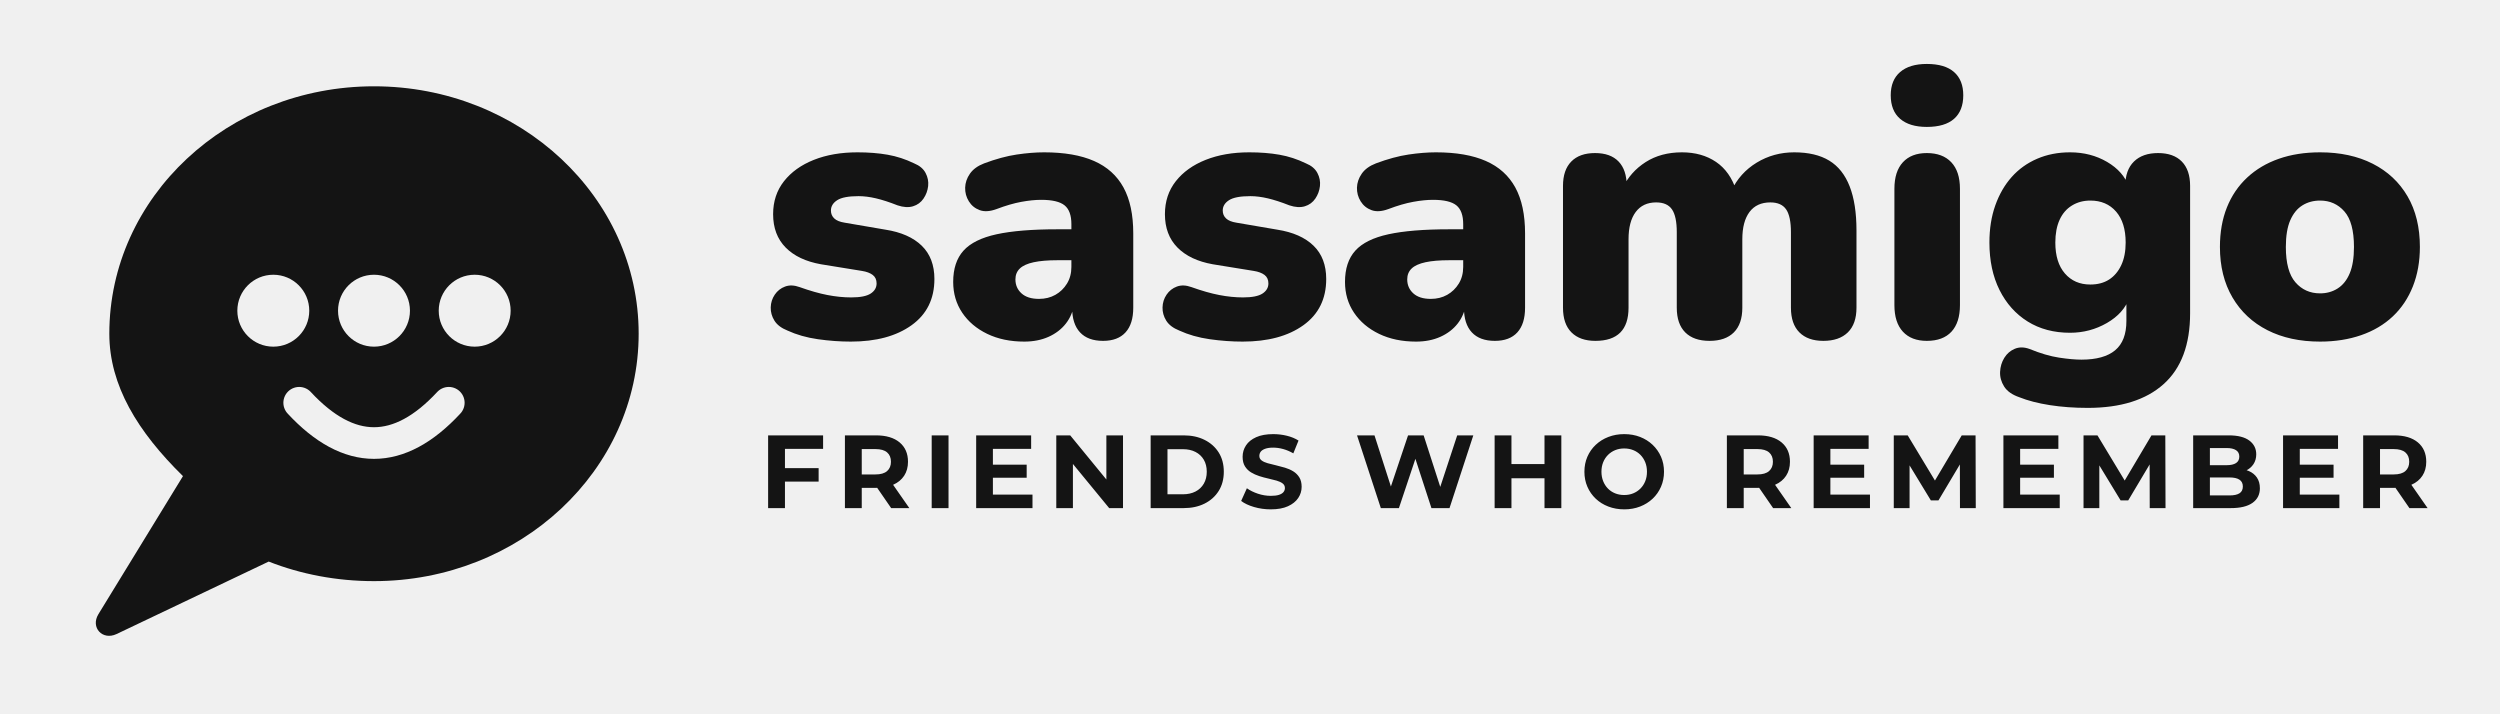
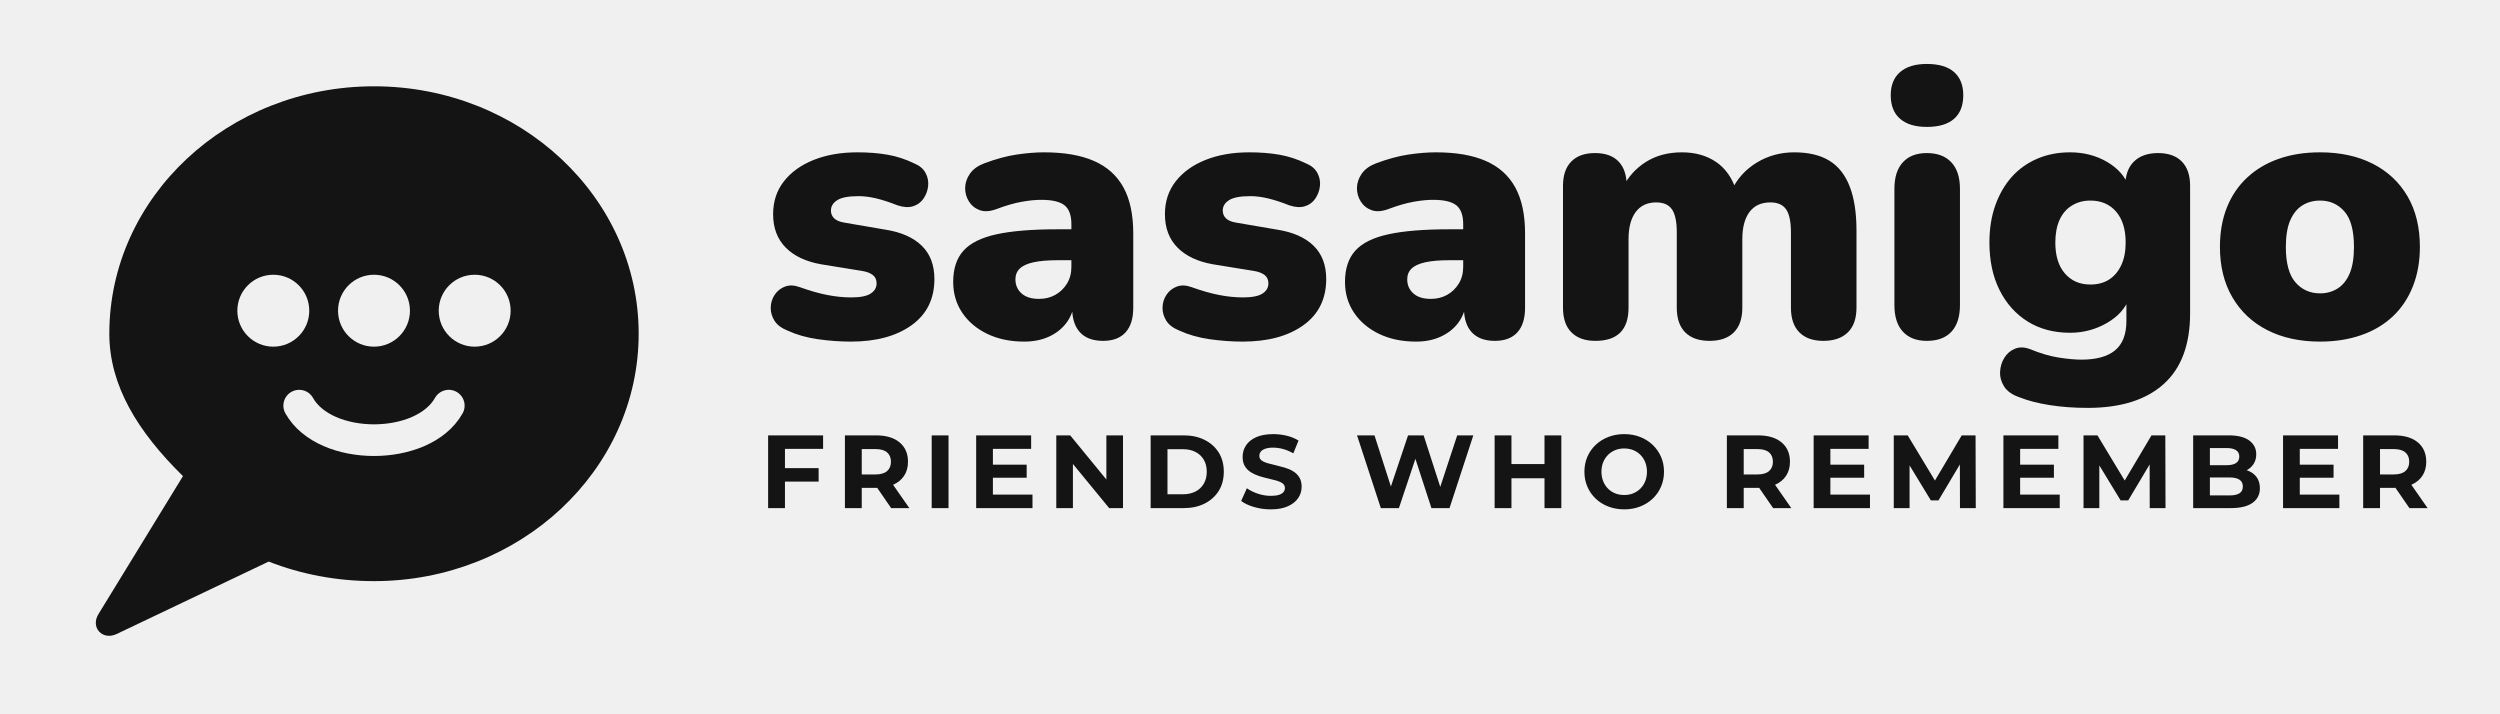
<svg xmlns="http://www.w3.org/2000/svg" viewBox="0 0 869 248" width="869" height="248" role="img" aria-label="Sasamigo — Friends who remember">
  <mask id="face-c" maskUnits="userSpaceOnUse" x="0" y="0" width="200" height="200">
    <rect width="200" height="200" fill="#fff" />
    <circle cx="71" cy="84" r="12.5" fill="#000" />
    <circle cx="106" cy="84" r="12.5" fill="#000" />
    <circle cx="141" cy="84" r="12.5" fill="#000" />
-     <path d="M80 116Q106 144 132 116" fill="none" stroke="#000" stroke-width="11" stroke-linecap="round" />
+     <path d="M80 117C89 133 123 133 132 117" fill="none" stroke="#000" stroke-width="11" stroke-linecap="round" />
  </mask>
  <g transform="translate(24.00 24.00) scale(1)">
    <path d="M106 6C156.8 6 198 44.5 198 92S156.8 178 106 178C93 178 80.6 175.6 69.4 171.2L16.5 196.4C11.6 198.7 7.4 194.1 10.2 189.5L39.6 141.5C23.9 126.1 14 110 14 92C14 44.5 55.2 6 106 6Z" fill="#141414" mask="url(#face-c)" />
  </g>
  <path d="M295.744 118.741Q290.112 118.741 284.288 117.909Q278.464 117.077 273.728 114.901Q270.528 113.621 269.184 111.445Q267.84 109.269 267.904 106.837Q267.968 104.405 269.312 102.421Q270.656 100.437 272.896 99.605Q275.136 98.773 277.952 99.797Q283.328 101.717 287.616 102.549Q291.904 103.381 295.872 103.381Q300.608 103.381 302.656 102.037Q304.704 100.693 304.704 98.517Q304.704 96.597 303.36 95.573Q302.016 94.549 299.584 94.165L285.376 91.861Q277.44 90.453 273.088 86.037Q268.736 81.621 268.736 74.453Q268.736 67.797 272.512 62.997Q276.288 58.197 282.88 55.573Q289.472 52.949 298.048 52.949Q303.808 52.949 308.544 53.781Q313.28 54.613 317.76 56.789Q320.576 57.941 321.728 60.117Q322.88 62.293 322.624 64.661Q322.368 67.029 321.024 69.013Q319.68 70.997 317.376 71.701Q315.072 72.405 312.0 71.381Q307.776 69.717 304.512 68.949Q301.248 68.181 298.432 68.181Q293.184 68.181 291.008 69.589Q288.832 70.997 288.832 73.173Q288.832 74.837 289.984 75.925Q291.136 77.013 293.568 77.397L307.776 79.829Q315.968 81.109 320.384 85.397Q324.8 89.685 324.8 96.981Q324.8 107.349 316.864 113.045Q308.928 118.741 295.744 118.741Z M356.032 118.741Q348.736 118.741 343.168 116.053Q337.6 113.365 334.464 108.693Q331.328 104.021 331.328 98.005Q331.328 91.093 334.912 87.125Q338.496 83.157 346.432 81.429Q354.368 79.701 367.552 79.701H374.592V90.453H367.552Q362.56 90.453 359.296 91.157Q356.032 91.861 354.496 93.333Q352.96 94.805 352.96 97.109Q352.96 100.053 355.072 101.973Q357.184 103.893 361.152 103.893Q364.352 103.893 366.848 102.485Q369.344 101.077 370.88 98.581Q372.416 96.085 372.416 92.757V77.909Q372.416 73.301 370.048 71.381Q367.68 69.461 361.92 69.461Q358.848 69.461 355.008 70.165Q351.168 70.869 346.432 72.661Q342.976 73.941 340.544 73.045Q338.112 72.149 336.768 69.973Q335.424 67.797 335.488 65.237Q335.552 62.677 337.152 60.373Q338.752 58.069 342.08 56.789Q348.224 54.485 353.408 53.717Q358.592 52.949 362.944 52.949Q373.44 52.949 380.288 55.957Q387.136 58.965 390.528 65.173Q393.92 71.381 393.92 81.109V106.965Q393.92 112.597 391.232 115.541Q388.544 118.485 383.424 118.485Q378.176 118.485 375.424 115.541Q372.672 112.597 372.672 106.965V103.637L373.44 105.429Q372.8 109.525 370.496 112.469Q368.192 115.413 364.48 117.077Q360.768 118.741 356.032 118.741Z M431.936 118.741Q426.304 118.741 420.48 117.909Q414.656 117.077 409.92 114.901Q406.72 113.621 405.376 111.445Q404.032 109.269 404.096 106.837Q404.16 104.405 405.504 102.421Q406.848 100.437 409.088 99.605Q411.328 98.773 414.144 99.797Q419.52 101.717 423.808 102.549Q428.096 103.381 432.064 103.381Q436.8 103.381 438.848 102.037Q440.896 100.693 440.896 98.517Q440.896 96.597 439.552 95.573Q438.208 94.549 435.776 94.165L421.568 91.861Q413.632 90.453 409.28 86.037Q404.928 81.621 404.928 74.453Q404.928 67.797 408.704 62.997Q412.48 58.197 419.072 55.573Q425.664 52.949 434.24 52.949Q440.0 52.949 444.736 53.781Q449.472 54.613 453.952 56.789Q456.768 57.941 457.92 60.117Q459.072 62.293 458.816 64.661Q458.56 67.029 457.216 69.013Q455.872 70.997 453.568 71.701Q451.264 72.405 448.192 71.381Q443.968 69.717 440.704 68.949Q437.44 68.181 434.624 68.181Q429.376 68.181 427.2 69.589Q425.024 70.997 425.024 73.173Q425.024 74.837 426.176 75.925Q427.328 77.013 429.76 77.397L443.968 79.829Q452.16 81.109 456.576 85.397Q460.992 89.685 460.992 96.981Q460.992 107.349 453.056 113.045Q445.12 118.741 431.936 118.741Z M492.224 118.741Q484.928 118.741 479.36 116.053Q473.792 113.365 470.656 108.693Q467.52 104.021 467.52 98.005Q467.52 91.093 471.104 87.125Q474.688 83.157 482.624 81.429Q490.56 79.701 503.744 79.701H510.784V90.453H503.744Q498.752 90.453 495.488 91.157Q492.224 91.861 490.688 93.333Q489.152 94.805 489.152 97.109Q489.152 100.053 491.264 101.973Q493.376 103.893 497.344 103.893Q500.544 103.893 503.04 102.485Q505.536 101.077 507.072 98.581Q508.608 96.085 508.608 92.757V77.909Q508.608 73.301 506.24 71.381Q503.872 69.461 498.112 69.461Q495.04 69.461 491.2 70.165Q487.36 70.869 482.624 72.661Q479.168 73.941 476.736 73.045Q474.304 72.149 472.96 69.973Q471.616 67.797 471.68 65.237Q471.744 62.677 473.344 60.373Q474.944 58.069 478.272 56.789Q484.416 54.485 489.6 53.717Q494.784 52.949 499.136 52.949Q509.632 52.949 516.48 55.957Q523.328 58.965 526.72 65.173Q530.112 71.381 530.112 81.109V106.965Q530.112 112.597 527.424 115.541Q524.736 118.485 519.616 118.485Q514.368 118.485 511.616 115.541Q508.864 112.597 508.864 106.965V103.637L509.632 105.429Q508.992 109.525 506.688 112.469Q504.384 115.413 500.672 117.077Q496.96 118.741 492.224 118.741Z" fill="#141414" />
  <path d="M554.56 118.485Q549.184 118.485 546.24 115.541Q543.296 112.597 543.296 106.965V64.597Q543.296 59.093 546.176 56.149Q549.056 53.205 554.432 53.205Q559.808 53.205 562.624 56.149Q565.44 59.093 565.44 64.597V71.637L564.032 65.365Q566.72 59.733 572.032 56.341Q577.344 52.949 584.64 52.949Q591.552 52.949 596.48 56.277Q601.408 59.605 603.584 66.389H601.792Q604.736 60.117 610.624 56.533Q616.512 52.949 623.68 52.949Q631.104 52.949 635.84 55.829Q640.576 58.709 642.944 64.789Q645.312 70.869 645.312 80.085V106.965Q645.312 112.597 642.304 115.541Q639.296 118.485 633.792 118.485Q628.416 118.485 625.472 115.541Q622.528 112.597 622.528 106.965V80.725Q622.528 75.221 620.864 72.789Q619.2 70.357 615.36 70.357Q610.624 70.357 608.128 73.685Q605.632 77.013 605.632 83.157V106.965Q605.632 112.597 602.688 115.541Q599.744 118.485 594.24 118.485Q588.736 118.485 585.792 115.541Q582.848 112.597 582.848 106.965V80.725Q582.848 75.221 581.184 72.789Q579.52 70.357 575.68 70.357Q571.072 70.357 568.576 73.685Q566.08 77.013 566.08 83.157V106.965Q566.08 118.485 554.56 118.485Z M669.76 118.485Q664.384 118.485 661.44 115.285Q658.496 112.085 658.496 106.069V65.621Q658.496 59.605 661.44 56.405Q664.384 53.205 669.76 53.205Q675.264 53.205 678.272 56.405Q681.28 59.605 681.28 65.621V106.069Q681.28 112.085 678.336 115.285Q675.392 118.485 669.76 118.485ZM669.76 44.117Q663.744 44.117 660.48 41.301Q657.216 38.485 657.216 33.109Q657.216 27.861 660.48 25.045Q663.744 22.229 669.76 22.229Q676.032 22.229 679.232 25.045Q682.432 27.861 682.432 33.109Q682.432 38.485 679.232 41.301Q676.032 44.117 669.76 44.117Z M725.696 141.781Q718.656 141.781 712.512 140.821Q706.368 139.861 701.888 138.069Q698.176 136.789 696.64 134.357Q695.104 131.925 695.232 129.237Q695.36 126.549 696.704 124.373Q698.048 122.197 700.352 121.237Q702.656 120.277 705.472 121.301Q711.104 123.605 715.712 124.309Q720.32 125.013 723.52 125.013Q731.328 125.013 735.232 121.749Q739.136 118.485 739.136 111.573V103.509H740.16Q738.24 108.885 732.352 112.277Q726.464 115.669 719.552 115.669Q711.104 115.669 704.832 111.765Q698.56 107.861 695.04 100.821Q691.52 93.781 691.52 84.309Q691.52 77.141 693.568 71.381Q695.616 65.621 699.264 61.525Q702.912 57.429 708.096 55.189Q713.28 52.949 719.552 52.949Q726.72 52.949 732.416 56.277Q738.112 59.605 740.032 64.981L738.752 70.229V64.597Q738.752 59.093 741.76 56.149Q744.768 53.205 750.144 53.205Q755.52 53.205 758.4 56.149Q761.28 59.093 761.28 64.597V108.885Q761.28 125.269 752.064 133.525Q742.848 141.781 725.696 141.781ZM726.592 98.901Q730.432 98.901 733.12 97.173Q735.808 95.445 737.344 92.181Q738.88 88.917 738.88 84.309Q738.88 77.397 735.552 73.557Q732.224 69.717 726.592 69.717Q723.008 69.717 720.192 71.445Q717.376 73.173 715.904 76.437Q714.432 79.701 714.432 84.309Q714.432 91.221 717.76 95.061Q721.088 98.901 726.592 98.901Z M806.464 118.741Q795.968 118.741 788.16 114.773Q780.352 110.805 776.0 103.381Q771.648 95.957 771.648 85.845Q771.648 78.165 774.08 72.085Q776.512 66.005 781.12 61.717Q785.728 57.429 792.128 55.189Q798.528 52.949 806.464 52.949Q816.96 52.949 824.768 56.917Q832.576 60.885 836.864 68.245Q841.152 75.605 841.152 85.845Q841.152 93.397 838.72 99.541Q836.288 105.685 831.744 109.973Q827.2 114.261 820.736 116.501Q814.272 118.741 806.464 118.741ZM806.464 101.973Q809.92 101.973 812.608 100.245Q815.296 98.517 816.768 94.997Q818.24 91.477 818.24 85.845Q818.24 77.269 814.912 73.493Q811.584 69.717 806.464 69.717Q803.008 69.717 800.32 71.381Q797.632 73.045 796.096 76.565Q794.56 80.085 794.56 85.845Q794.56 94.293 797.888 98.133Q801.216 101.973 806.464 101.973Z" fill="#141414" />
  <path d="M266.998 176.619V151.333H286.107V156.029H272.85V176.619ZM272.417 167.408V162.712H284.554V167.408Z M293.693 176.619V151.333H304.493Q309.767 151.333 312.693 153.771Q315.619 156.21 315.619 160.508Q315.619 163.326 314.282 165.367Q312.946 167.408 310.489 168.491Q308.033 169.575 304.638 169.575H296.944L299.544 167.01V176.619ZM309.767 176.619 303.446 167.444H309.695L316.088 176.619ZM299.544 167.66 296.944 164.915H304.313Q307.022 164.915 308.358 163.741Q309.695 162.567 309.695 160.508Q309.695 158.413 308.358 157.257Q307.022 156.101 304.313 156.101H296.944L299.544 153.32Z M323.855 176.619V151.333H329.707V176.619Z M339.315 176.619V151.333H358.424V156.029H345.131V171.923H358.893V176.619ZM344.697 166.071V161.52H356.871V166.071Z M367.165 176.619V151.333H372.006L386.924 169.539H384.576V151.333H390.356V176.619H385.552L370.597 158.413H372.945V176.619Z M399.965 176.619V151.333H411.451Q415.569 151.333 418.712 152.904Q421.855 154.476 423.625 157.293Q425.395 160.111 425.395 163.976Q425.395 167.805 423.625 170.641Q421.855 173.476 418.712 175.048Q415.569 176.619 411.451 176.619ZM405.816 171.815H411.162Q413.691 171.815 415.551 170.857Q417.412 169.9 418.441 168.13Q419.471 166.36 419.471 163.976Q419.471 161.556 418.441 159.804Q417.412 158.052 415.551 157.095Q413.691 156.137 411.162 156.137H405.816Z M441.722 177.052Q438.688 177.052 435.906 176.24Q433.125 175.427 431.427 174.126L433.414 169.719Q435.039 170.875 437.261 171.616Q439.482 172.356 441.758 172.356Q443.492 172.356 444.558 172.013Q445.623 171.67 446.129 171.056Q446.635 170.442 446.635 169.647Q446.635 168.636 445.84 168.04Q445.045 167.444 443.745 167.064Q442.444 166.685 440.873 166.342Q439.302 165.999 437.73 165.493Q436.159 164.987 434.859 164.193Q433.558 163.398 432.746 162.098Q431.933 160.797 431.933 158.774Q431.933 156.607 433.107 154.819Q434.281 153.031 436.647 151.965Q439.013 150.9 442.589 150.9Q444.973 150.9 447.285 151.46Q449.597 152.019 451.367 153.139L449.561 157.582Q447.791 156.571 446.021 156.083Q444.251 155.596 442.553 155.596Q440.855 155.596 439.771 155.993Q438.688 156.39 438.218 157.022Q437.749 157.655 437.749 158.485Q437.749 159.461 438.543 160.057Q439.338 160.653 440.638 161.014Q441.939 161.375 443.51 161.736Q445.081 162.098 446.653 162.567Q448.224 163.037 449.524 163.832Q450.825 164.626 451.638 165.927Q452.45 167.227 452.45 169.214Q452.45 171.345 451.258 173.115Q450.066 174.885 447.7 175.969Q445.334 177.052 441.722 177.052Z M479.976 176.619 471.704 151.333H477.772L484.96 173.729H481.926L489.44 151.333H494.858L502.082 173.729H499.157L506.526 151.333H512.124L503.852 176.619H497.567L491.174 156.968H492.835L486.261 176.619Z M536.868 176.619V151.333H542.72V176.619ZM519.53 176.619V151.333H525.381V176.619ZM524.948 166.252V161.303H537.302V166.252Z M564.61 177.052Q561.612 177.052 559.065 176.077Q556.519 175.102 554.659 173.332Q552.798 171.562 551.769 169.178Q550.739 166.794 550.739 163.976Q550.739 161.158 551.769 158.774Q552.798 156.39 554.677 154.62Q556.555 152.85 559.084 151.875Q561.612 150.9 564.574 150.9Q567.572 150.9 570.083 151.875Q572.593 152.85 574.454 154.62Q576.314 156.39 577.361 158.756Q578.409 161.122 578.409 163.976Q578.409 166.794 577.361 169.196Q576.314 171.598 574.454 173.35Q572.593 175.102 570.083 176.077Q567.572 177.052 564.61 177.052ZM564.574 172.067Q566.272 172.067 567.699 171.489Q569.126 170.911 570.209 169.828Q571.293 168.744 571.889 167.263Q572.485 165.782 572.485 163.976Q572.485 162.17 571.889 160.689Q571.293 159.208 570.227 158.124Q569.162 157.041 567.717 156.463Q566.272 155.885 564.574 155.885Q562.876 155.885 561.45 156.463Q560.023 157.041 558.939 158.124Q557.855 159.208 557.259 160.689Q556.663 162.17 556.663 163.976Q556.663 165.746 557.259 167.245Q557.855 168.744 558.921 169.828Q559.987 170.911 561.431 171.489Q562.876 172.067 564.574 172.067Z M600.263 176.619V151.333H611.064Q616.337 151.333 619.263 153.771Q622.189 156.21 622.189 160.508Q622.189 163.326 620.853 165.367Q619.516 167.408 617.06 168.491Q614.604 169.575 611.208 169.575H603.514L606.115 167.01V176.619ZM616.337 176.619 610.016 167.444H616.265L622.659 176.619ZM606.115 167.66 603.514 164.915H610.883Q613.592 164.915 614.929 163.741Q616.265 162.567 616.265 160.508Q616.265 158.413 614.929 157.257Q613.592 156.101 610.883 156.101H603.514L606.115 153.32Z M630.425 176.619V151.333H649.534V156.029H636.241V171.923H650.004V176.619ZM635.807 166.071V161.52H647.981V166.071Z M658.276 176.619V151.333H663.116L673.88 169.178H671.316L681.9 151.333H686.704L686.776 176.619H681.285L681.249 159.75H682.261L673.808 173.946H671.171L662.538 159.75H663.766V176.619Z M696.385 176.619V151.333H715.493V156.029H702.2V171.923H715.963V176.619ZM701.767 166.071V161.52H713.94V166.071Z M724.235 176.619V151.333H729.075L739.84 169.178H737.275L747.859 151.333H752.663L752.735 176.619H747.245L747.209 159.75H748.22L739.768 173.946H737.131L728.497 159.75H729.726V176.619Z M762.344 176.619V151.333H774.698Q779.466 151.333 781.868 153.139Q784.27 154.945 784.27 157.907Q784.27 159.894 783.295 161.357Q782.32 162.82 780.622 163.615Q778.924 164.409 776.721 164.409L777.407 162.928Q779.791 162.928 781.633 163.705Q783.476 164.482 784.505 165.999Q785.535 167.516 785.535 169.719Q785.535 172.97 782.97 174.795Q780.405 176.619 775.42 176.619ZM768.16 172.212H774.987Q777.263 172.212 778.437 171.471Q779.611 170.731 779.611 169.105Q779.611 167.516 778.437 166.739Q777.263 165.963 774.987 165.963H767.726V161.7H773.975Q776.107 161.7 777.245 160.96Q778.382 160.219 778.382 158.702Q778.382 157.221 777.245 156.481Q776.107 155.74 773.975 155.74H768.16Z M793.59 176.619V151.333H812.699V156.029H799.406V171.923H813.168V176.619ZM798.972 166.071V161.52H811.145V166.071Z M821.44 176.619V151.333H832.241Q837.515 151.333 840.441 153.771Q843.366 156.21 843.366 160.508Q843.366 163.326 842.03 165.367Q840.693 167.408 838.237 168.491Q835.781 169.575 832.385 169.575H824.691L827.292 167.01V176.619ZM837.515 176.619 831.193 167.444H837.442L843.836 176.619ZM827.292 167.66 824.691 164.915H832.06Q834.769 164.915 836.106 163.741Q837.442 162.567 837.442 160.508Q837.442 158.413 836.106 157.257Q834.769 156.101 832.06 156.101H824.691L827.292 153.32Z" fill="#141414" />
</svg>
